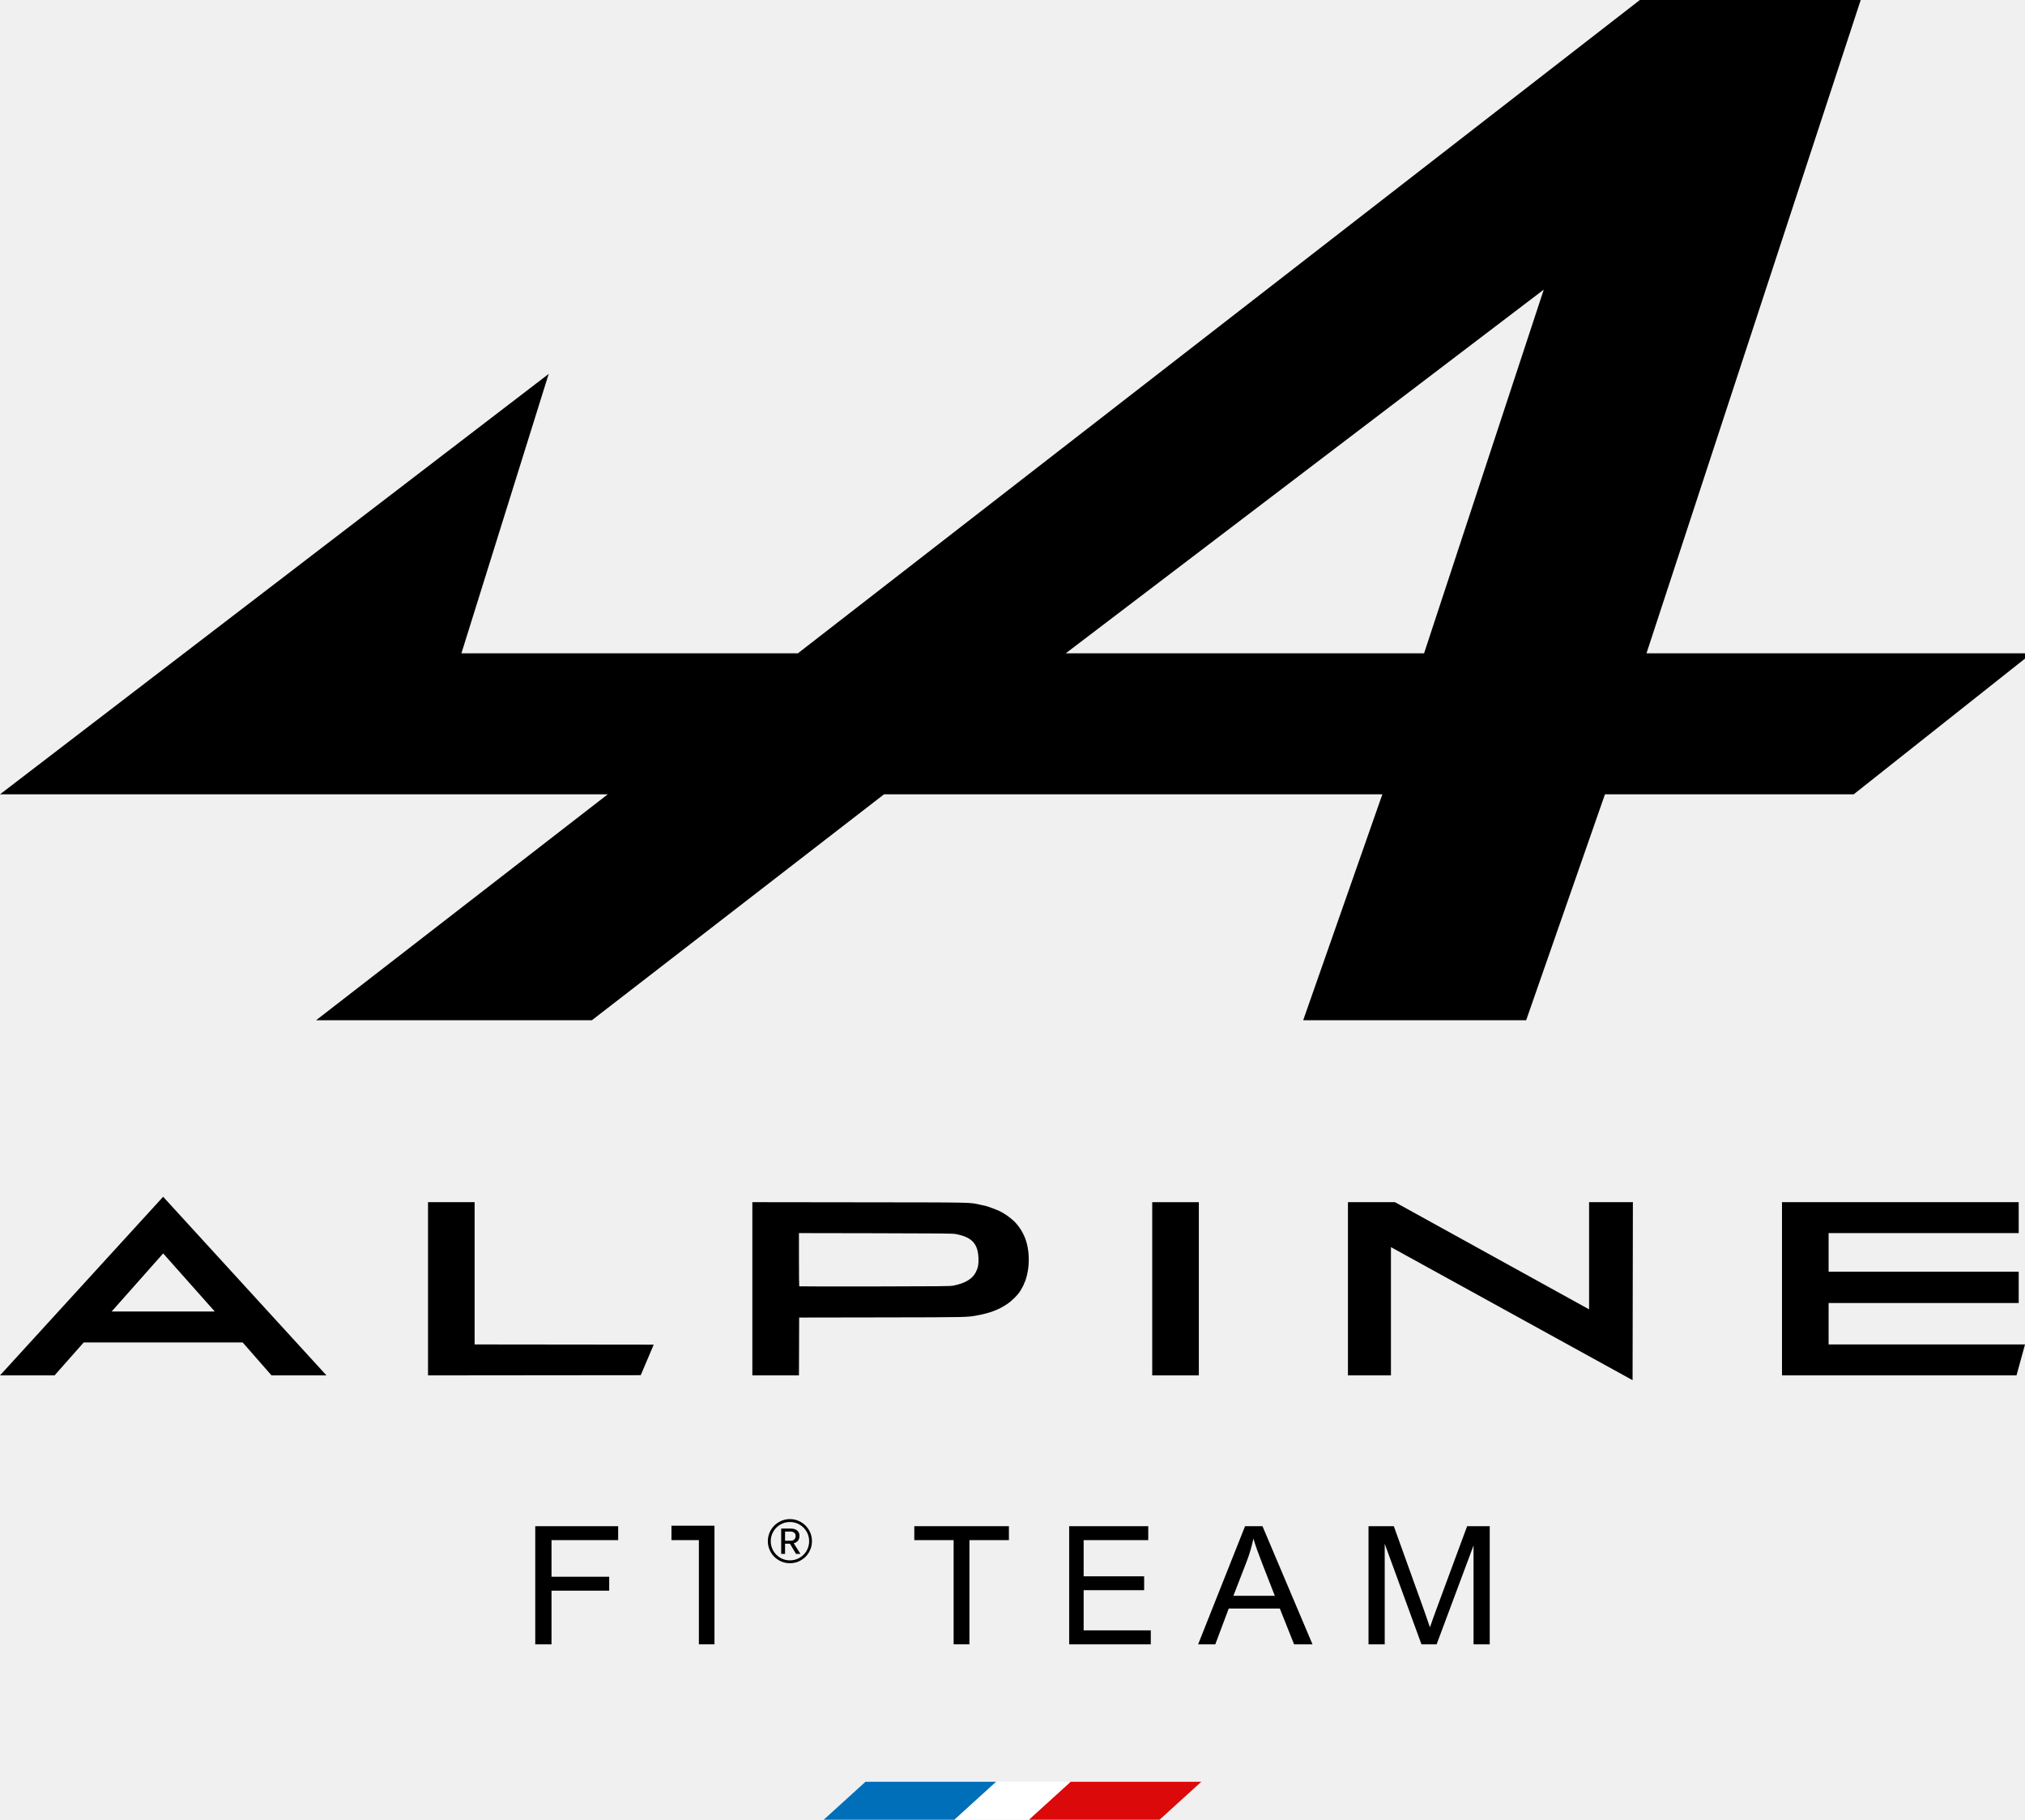
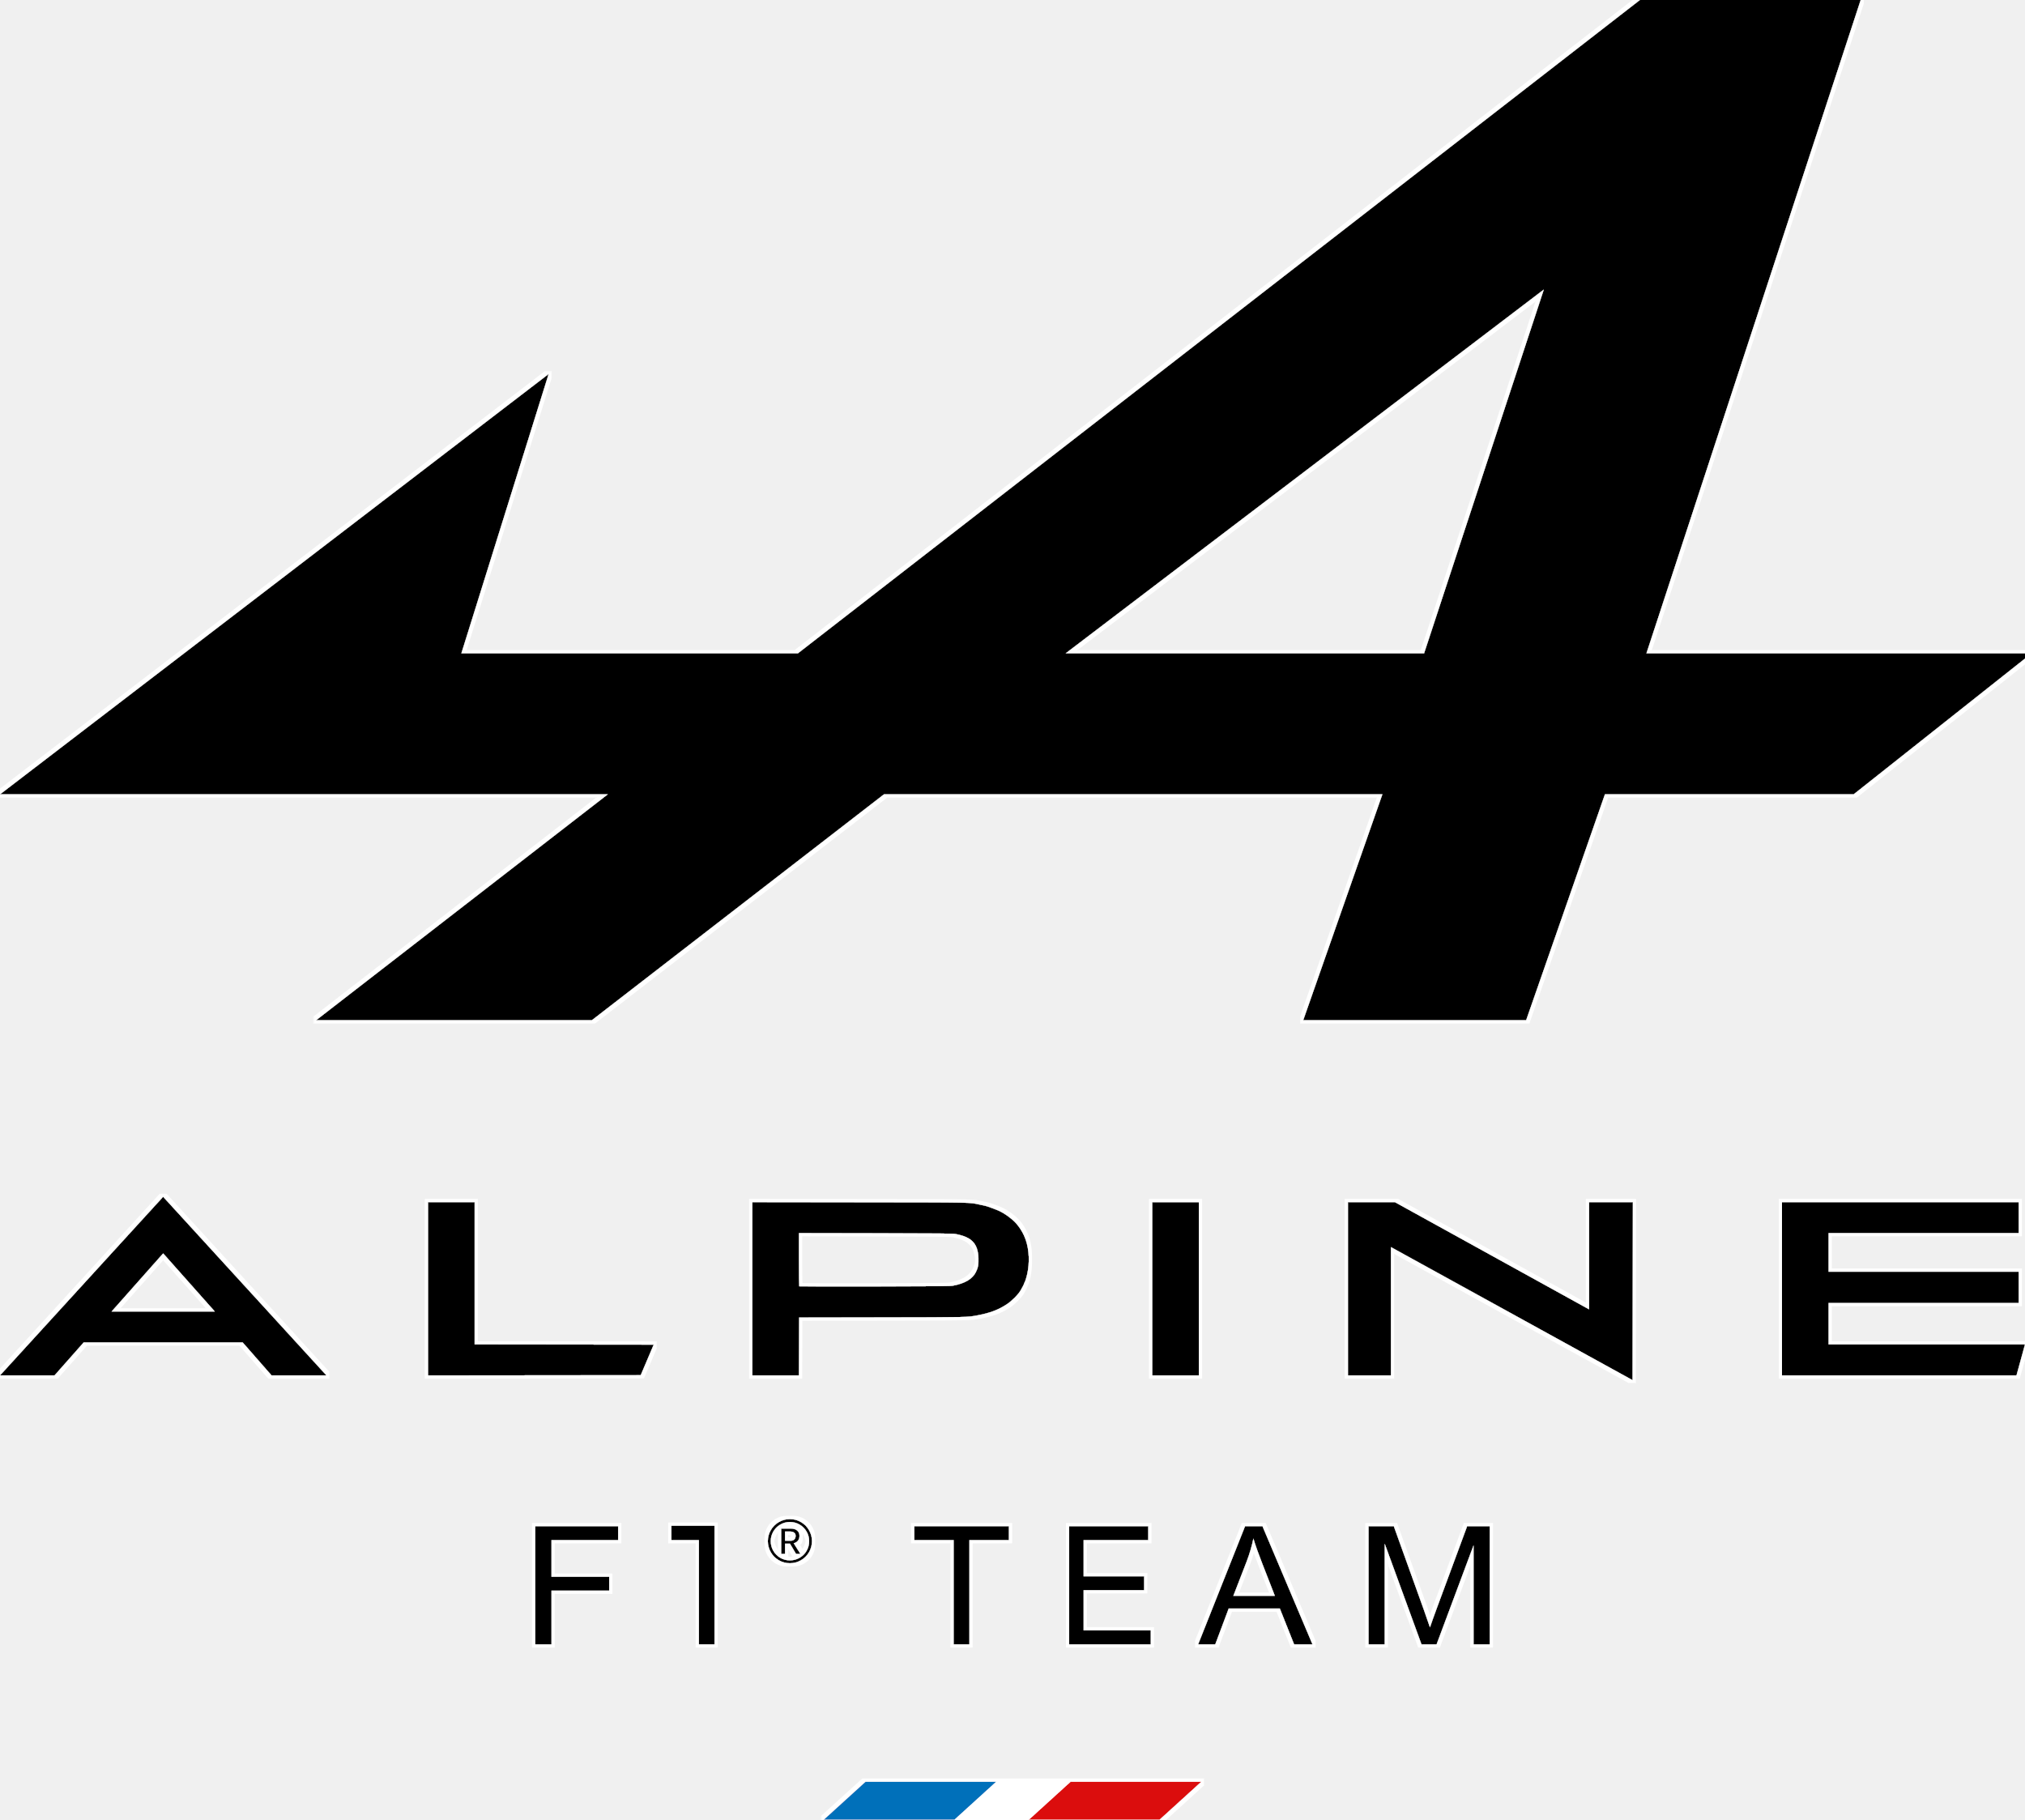
<svg xmlns="http://www.w3.org/2000/svg" id="svg8" version="1.1" viewBox="0 0 1000 898.669" height="898.669mm" width="1000mm">
  <defs id="defs2" />
-   <g transform="translate(-62.63574,-108.4929)" id="layer1">
-     <g id="g203">
-       <path d="M 872.442,108.493 456.651,431.126 H 290.495 L 333.595,293.152 62.636,500.764 H 362.76 L 218.74,612.321 H 354.938 L 499.19,500.764 H 745.28 L 706.187,612.321 h 110.113 l 38.907,-111.557 h 122.833 l 84.596,-67.023 v -2.615 H 875.713 L 981.505,108.493 Z M 824.992,251.514 765.882,431.126 H 588.936 Z" style="opacity:1;fill:#000000;fill-opacity:1;stroke:none;stroke-width:0.812px;stroke-linecap:butt;stroke-linejoin:miter;stroke-opacity:1" id="path43" />
-       <path d="M 728.287,702.185 V 787.724 h 21.235 v -63.334 l 119.327,65.701 0.151,-87.906 h -21.634 v 52.919 l -95.85,-52.919 z" style="fill:#000000;fill-opacity:1;stroke:none;stroke-width:0.437px;stroke-linecap:butt;stroke-linejoin:miter;stroke-opacity:1" id="path947" />
-       <rect y="702.186" x="631.635" height="85.539" width="23.022" id="rect935" style="fill:#000000;fill-opacity:1;stroke:none;stroke-width:56.109;stroke-linecap:round;paint-order:stroke fill markers" />
-       <path d="m 434.162,702.177 v 42.773 42.774 h 11.51 11.509 l 0.051,-14.285 0.051,-14.285 40.784,-0.068 c 43.214,-0.068 42.172,-0.045 47.433,-1.044 6.043,-1.141 10.154,-2.699 14.289,-5.415 2.566,-1.686 5.56,-4.693 6.892,-6.923 0.808,-1.354 1.848,-3.423 1.72,-3.423 -0.068,0 -0.022,-0.117 0.101,-0.269 0.327,-0.394 0.958,-2.351 1.41,-4.372 1.226,-5.481 0.959,-11.822 -0.703,-16.738 -1.152,-3.408 -3.256,-6.818 -5.662,-9.177 -1.829,-1.794 -4.686,-3.832 -7.03,-5.016 -1.309,-0.661 -6.224,-2.497 -7.294,-2.724 -0.463,-0.101 -1.691,-0.362 -2.728,-0.586 -5.38,-1.161 -1.593,-1.088 -59.391,-1.156 z m 23.022,15.278 37.857,0.068 c 32.624,0.068 38.077,0.118 39.445,0.374 8.053,1.512 11.054,4.677 11.352,11.968 0.118,2.898 -0.206,4.661 -1.247,6.767 -1.706,3.454 -5.329,5.63 -11.294,6.786 -1.393,0.269 -6.176,0.318 -38.713,0.38 -20.418,0.034 -37.186,0.011 -37.262,-0.068 -0.075,-0.079 -0.14,-6.021 -0.14,-13.211 z" style="fill:#000000;fill-opacity:1;stroke-width:0.198" id="path901" />
-       <path d="m 143.198,699.507 -80.563,88.214 h 26.956 l 14.382,-16.274 h 78.492 l 14.254,16.278 h 27.132 z m 0.013,27.984 25.479,28.678 h -50.919 z" style="fill:#000000;fill-opacity:1;stroke:none;stroke-width:0.437px;stroke-linecap:butt;stroke-linejoin:miter;stroke-opacity:1" id="path903" />
-       <path id="path930" d="m 942.63,702.185 v 42.769 42.769 h 57.906 57.906 l 4.193,-15.282 h -48.492 -48.492 v -10.221 -10.221 h 46.937 46.937 v -7.741 -7.74 h -46.937 -46.937 v -9.527 -9.526 h 46.937 46.937 v -7.641 -7.641 h -58.448 z" style="fill:#000000;fill-opacity:1;stroke-width:0.198" />
-       <path id="path924" d="m 274.001,702.185 v 85.54 l 105.046,-0.101 6.41,-15.084 -88.435,-0.101 v -70.256 z" style="fill:#000000;fill-opacity:1;stroke-width:0.198" />
-       <path id="rect52" style="opacity:1;fill:#006fba;fill-opacity:1;stroke:none;stroke-width:24.042;stroke-linecap:round;stroke-dashoffset:131.528;paint-order:stroke fill markers" d="m 490.019,988.42 -20.615,18.742 h 64.58 l 20.615,-18.742 z" />
-       <path id="path93" style="font-style:normal;font-variant:normal;font-weight:normal;font-stretch:normal;font-size:7.459px;line-height:1.25;font-family:Arial;-inkscape-font-specification:Arial;fill:#000000;stroke-width:2.078" d="m 326.958,920.537 v -58.342 h 40.941 v 6.885 h -32.91 v 18.068 h 28.481 v 6.885 h -28.481 v 26.505 z" />
-       <path id="path97" style="font-style:normal;font-variant:normal;font-weight:normal;font-stretch:normal;font-size:7.459px;line-height:1.25;font-family:Arial;-inkscape-font-specification:Arial;fill:#000000;stroke-width:2.048" d="m 533.562,920.537 v -51.457 h -19.421 v -6.885 h 46.723 v 6.885 h -19.502 v 51.457 z" />
-       <path id="path99" style="font-style:normal;font-variant:normal;font-weight:normal;font-stretch:normal;font-size:7.459px;line-height:1.25;font-family:Arial;-inkscape-font-specification:Arial;fill:#000000;stroke-width:1.961" d="m 590.624,920.537 v -58.342 h 39.053 v 6.885 h -31.906 v 17.869 h 29.879 v 6.845 h -29.879 v 19.859 h 33.158 v 6.885 z" />
-       <path id="path101" style="font-style:normal;font-variant:normal;font-weight:normal;font-stretch:normal;font-size:7.459px;line-height:1.25;font-family:Arial;-inkscape-font-specification:Arial;fill:#000000;stroke-width:2.072" d="m 654.302,920.537 23.177,-58.342 h 8.604 l 24.7,58.342 h -9.098 l -7.039,-17.67 h -25.235 l -6.628,17.67 z m 17.413,-23.958 h 20.46 l -6.298,-16.157 q -2.882,-7.362 -4.281,-12.098 -1.153,5.611 -3.252,11.143 z" />
-       <path id="path103" style="font-style:normal;font-variant:normal;font-weight:normal;font-stretch:normal;font-size:7.459px;line-height:1.25;font-family:Arial;-inkscape-font-specification:Arial;fill:#000000;stroke-width:2.113" d="m 738.446,920.537 v -58.342 h 12.496 l 14.849,41.309 q 2.054,5.771 2.995,8.636 1.071,-3.184 3.338,-9.352 l 15.02,-40.592 h 11.169 v 58.342 h -8.002 v -48.83 l -18.23,48.83 h -7.489 l -18.144,-49.666 v 49.666 z" />
-       <path id="rect112" style="fill:#000000;stroke:none;stroke-width:22.026;stroke-linecap:round;stroke-dashoffset:131.528;paint-order:stroke fill markers" d="m 394.219,861.958 v 7.12 h 13.541 v 51.46 h 7.705 v -58.579 z" />
-       <text xml:space="preserve" style="font-size:30.88px;line-height:1.25;font-family:'Britannic Bold';-inkscape-font-specification:'Britannic Bold, ';fill:#000000;stroke-width:0.772" x="441.342" y="880.248" id="text134">
-         <tspan id="tspan132" x="441.342" y="880.248" style="font-style:normal;font-variant:normal;font-weight:normal;font-stretch:normal;font-family:Arial;-inkscape-font-specification:Arial;fill:#000000;stroke-width:0.772">®</tspan>
-       </text>
-       <path d="m 591.288,988.42 -20.615,18.742 h 64.58 l 20.615,-18.742 z" style="opacity:1;fill:#db090a;fill-opacity:1;stroke:none;stroke-width:24.042;stroke-linecap:round;stroke-dashoffset:131.528;paint-order:stroke fill markers" id="rect52-5" />
-       <path style="opacity:1;fill:#ffffff;stroke:none;stroke-width:2.998px;stroke-linecap:butt;stroke-linejoin:miter;stroke-opacity:1" d="m 554.6,988.42 -20.615,18.742 h 36.688 l 20.615,-18.742 z" id="path151" />
+   <defs>
+     <filter id="border-filter" x="-5%" y="-5%" width="110%" height="110%">
+       <feMorphology operator="dilate" radius="1.5" in="SourceAlpha" result="dilated" />
+       <feFlood flood-color="white" />
+       <feComposite in2="dilated" operator="in" />
+       <feMerge>
+         <feMergeNode />
+         <feMergeNode in="SourceGraphic" />
+       </feMerge>
+     </filter>
+   </defs>
+   <g filter="url(#border-filter)">
+     <g transform="translate(-62.63574,-108.4929)" id="layer1">
+       <g id="g203">
+         <path d="M 872.442,108.493 456.651,431.126 H 290.495 L 333.595,293.152 62.636,500.764 H 362.76 L 218.74,612.321 H 354.938 L 499.19,500.764 H 745.28 L 706.187,612.321 h 110.113 l 38.907,-111.557 h 122.833 l 84.596,-67.023 v -2.615 H 875.713 L 981.505,108.493 Z M 824.992,251.514 765.882,431.126 H 588.936 Z" style="opacity:1;fill:#000000;fill-opacity:1;stroke:none;stroke-width:0.812px;stroke-linecap:butt;stroke-linejoin:miter;stroke-opacity:1" id="path43" />
+         <path d="M 728.287,702.185 V 787.724 h 21.235 v -63.334 l 119.327,65.701 0.151,-87.906 h -21.634 v 52.919 l -95.85,-52.919 z" style="fill:#000000;fill-opacity:1;stroke:none;stroke-width:0.437px;stroke-linecap:butt;stroke-linejoin:miter;stroke-opacity:1" id="path947" />
+         <rect y="702.186" x="631.635" height="85.539" width="23.022" id="rect935" style="fill:#000000;fill-opacity:1;stroke:none;stroke-width:56.109;stroke-linecap:round;paint-order:stroke fill markers" />
+         <path d="m 434.162,702.177 v 42.773 42.774 h 11.51 11.509 l 0.051,-14.285 0.051,-14.285 40.784,-0.068 c 43.214,-0.068 42.172,-0.045 47.433,-1.044 6.043,-1.141 10.154,-2.699 14.289,-5.415 2.566,-1.686 5.56,-4.693 6.892,-6.923 0.808,-1.354 1.848,-3.423 1.72,-3.423 -0.068,0 -0.022,-0.117 0.101,-0.269 0.327,-0.394 0.958,-2.351 1.41,-4.372 1.226,-5.481 0.959,-11.822 -0.703,-16.738 -1.152,-3.408 -3.256,-6.818 -5.662,-9.177 -1.829,-1.794 -4.686,-3.832 -7.03,-5.016 -1.309,-0.661 -6.224,-2.497 -7.294,-2.724 -0.463,-0.101 -1.691,-0.362 -2.728,-0.586 -5.38,-1.161 -1.593,-1.088 -59.391,-1.156 z m 23.022,15.278 37.857,0.068 c 32.624,0.068 38.077,0.118 39.445,0.374 8.053,1.512 11.054,4.677 11.352,11.968 0.118,2.898 -0.206,4.661 -1.247,6.767 -1.706,3.454 -5.329,5.63 -11.294,6.786 -1.393,0.269 -6.176,0.318 -38.713,0.38 -20.418,0.034 -37.186,0.011 -37.262,-0.068 -0.075,-0.079 -0.14,-6.021 -0.14,-13.211 z" style="fill:#000000;fill-opacity:1;stroke-width:0.198" id="path901" />
+         <path d="m 143.198,699.507 -80.563,88.214 h 26.956 l 14.382,-16.274 h 78.492 l 14.254,16.278 h 27.132 z m 0.013,27.984 25.479,28.678 h -50.919 z" style="fill:#000000;fill-opacity:1;stroke:none;stroke-width:0.437px;stroke-linecap:butt;stroke-linejoin:miter;stroke-opacity:1" id="path903" />
+         <path id="path930" d="m 942.63,702.185 v 42.769 42.769 h 57.906 57.906 l 4.193,-15.282 h -48.492 -48.492 v -10.221 -10.221 h 46.937 46.937 v -7.741 -7.74 h -46.937 -46.937 v -9.527 -9.526 h 46.937 46.937 v -7.641 -7.641 h -58.448 z" style="fill:#000000;fill-opacity:1;stroke-width:0.198" />
+         <path id="path924" d="m 274.001,702.185 v 85.54 l 105.046,-0.101 6.41,-15.084 -88.435,-0.101 v -70.256 z" style="fill:#000000;fill-opacity:1;stroke-width:0.198" />
+         <path id="rect52" style="opacity:1;fill:#006fba;fill-opacity:1;stroke:none;stroke-width:24.042;stroke-linecap:round;stroke-dashoffset:131.528;paint-order:stroke fill markers" d="m 490.019,988.42 -20.615,18.742 h 64.58 l 20.615,-18.742 z" />
+         <path id="path93" style="font-style:normal;font-variant:normal;font-weight:normal;font-stretch:normal;font-size:7.459px;line-height:1.25;font-family:Arial;-inkscape-font-specification:Arial;fill:#000000;stroke-width:2.078" d="m 326.958,920.537 v -58.342 h 40.941 v 6.885 h -32.91 v 18.068 h 28.481 v 6.885 h -28.481 v 26.505 z" />
+         <path id="path97" style="font-style:normal;font-variant:normal;font-weight:normal;font-stretch:normal;font-size:7.459px;line-height:1.25;font-family:Arial;-inkscape-font-specification:Arial;fill:#000000;stroke-width:2.048" d="m 533.562,920.537 v -51.457 h -19.421 v -6.885 h 46.723 v 6.885 h -19.502 v 51.457 z" />
+         <path id="path99" style="font-style:normal;font-variant:normal;font-weight:normal;font-stretch:normal;font-size:7.459px;line-height:1.25;font-family:Arial;-inkscape-font-specification:Arial;fill:#000000;stroke-width:1.961" d="m 590.624,920.537 v -58.342 h 39.053 v 6.885 h -31.906 v 17.869 h 29.879 v 6.845 h -29.879 v 19.859 h 33.158 v 6.885 z" />
+         <path id="path101" style="font-style:normal;font-variant:normal;font-weight:normal;font-stretch:normal;font-size:7.459px;line-height:1.25;font-family:Arial;-inkscape-font-specification:Arial;fill:#000000;stroke-width:2.072" d="m 654.302,920.537 23.177,-58.342 h 8.604 l 24.7,58.342 h -9.098 l -7.039,-17.67 h -25.235 l -6.628,17.67 z m 17.413,-23.958 h 20.46 l -6.298,-16.157 q -2.882,-7.362 -4.281,-12.098 -1.153,5.611 -3.252,11.143 z" />
+         <path id="path103" style="font-style:normal;font-variant:normal;font-weight:normal;font-stretch:normal;font-size:7.459px;line-height:1.25;font-family:Arial;-inkscape-font-specification:Arial;fill:#000000;stroke-width:2.113" d="m 738.446,920.537 v -58.342 h 12.496 l 14.849,41.309 q 2.054,5.771 2.995,8.636 1.071,-3.184 3.338,-9.352 l 15.02,-40.592 h 11.169 v 58.342 h -8.002 v -48.83 l -18.23,48.83 h -7.489 l -18.144,-49.666 v 49.666 z" />
+         <path id="rect112" style="fill:#000000;stroke:none;stroke-width:22.026;stroke-linecap:round;stroke-dashoffset:131.528;paint-order:stroke fill markers" d="m 394.219,861.958 v 7.12 h 13.541 v 51.46 h 7.705 v -58.579 z" />
+         <text xml:space="preserve" style="font-size:30.88px;line-height:1.25;font-family:'Britannic Bold';-inkscape-font-specification:'Britannic Bold, ';fill:#000000;stroke-width:0.772" x="441.342" y="880.248" id="text134">
+           <tspan id="tspan132" x="441.342" y="880.248" style="font-style:normal;font-variant:normal;font-weight:normal;font-stretch:normal;font-family:Arial;-inkscape-font-specification:Arial;fill:#000000;stroke-width:0.772">®</tspan>
+         </text>
+         <path d="m 591.288,988.42 -20.615,18.742 h 64.58 l 20.615,-18.742 z" style="opacity:1;fill:#db090a;fill-opacity:1;stroke:none;stroke-width:24.042;stroke-linecap:round;stroke-dashoffset:131.528;paint-order:stroke fill markers" id="rect52-5" />
+         <path style="opacity:1;fill:#ffffff;stroke:none;stroke-width:2.998px;stroke-linecap:butt;stroke-linejoin:miter;stroke-opacity:1" d="m 554.6,988.42 -20.615,18.742 h 36.688 l 20.615,-18.742 z" id="path151" />
+       </g>
    </g>
  </g>
</svg>
